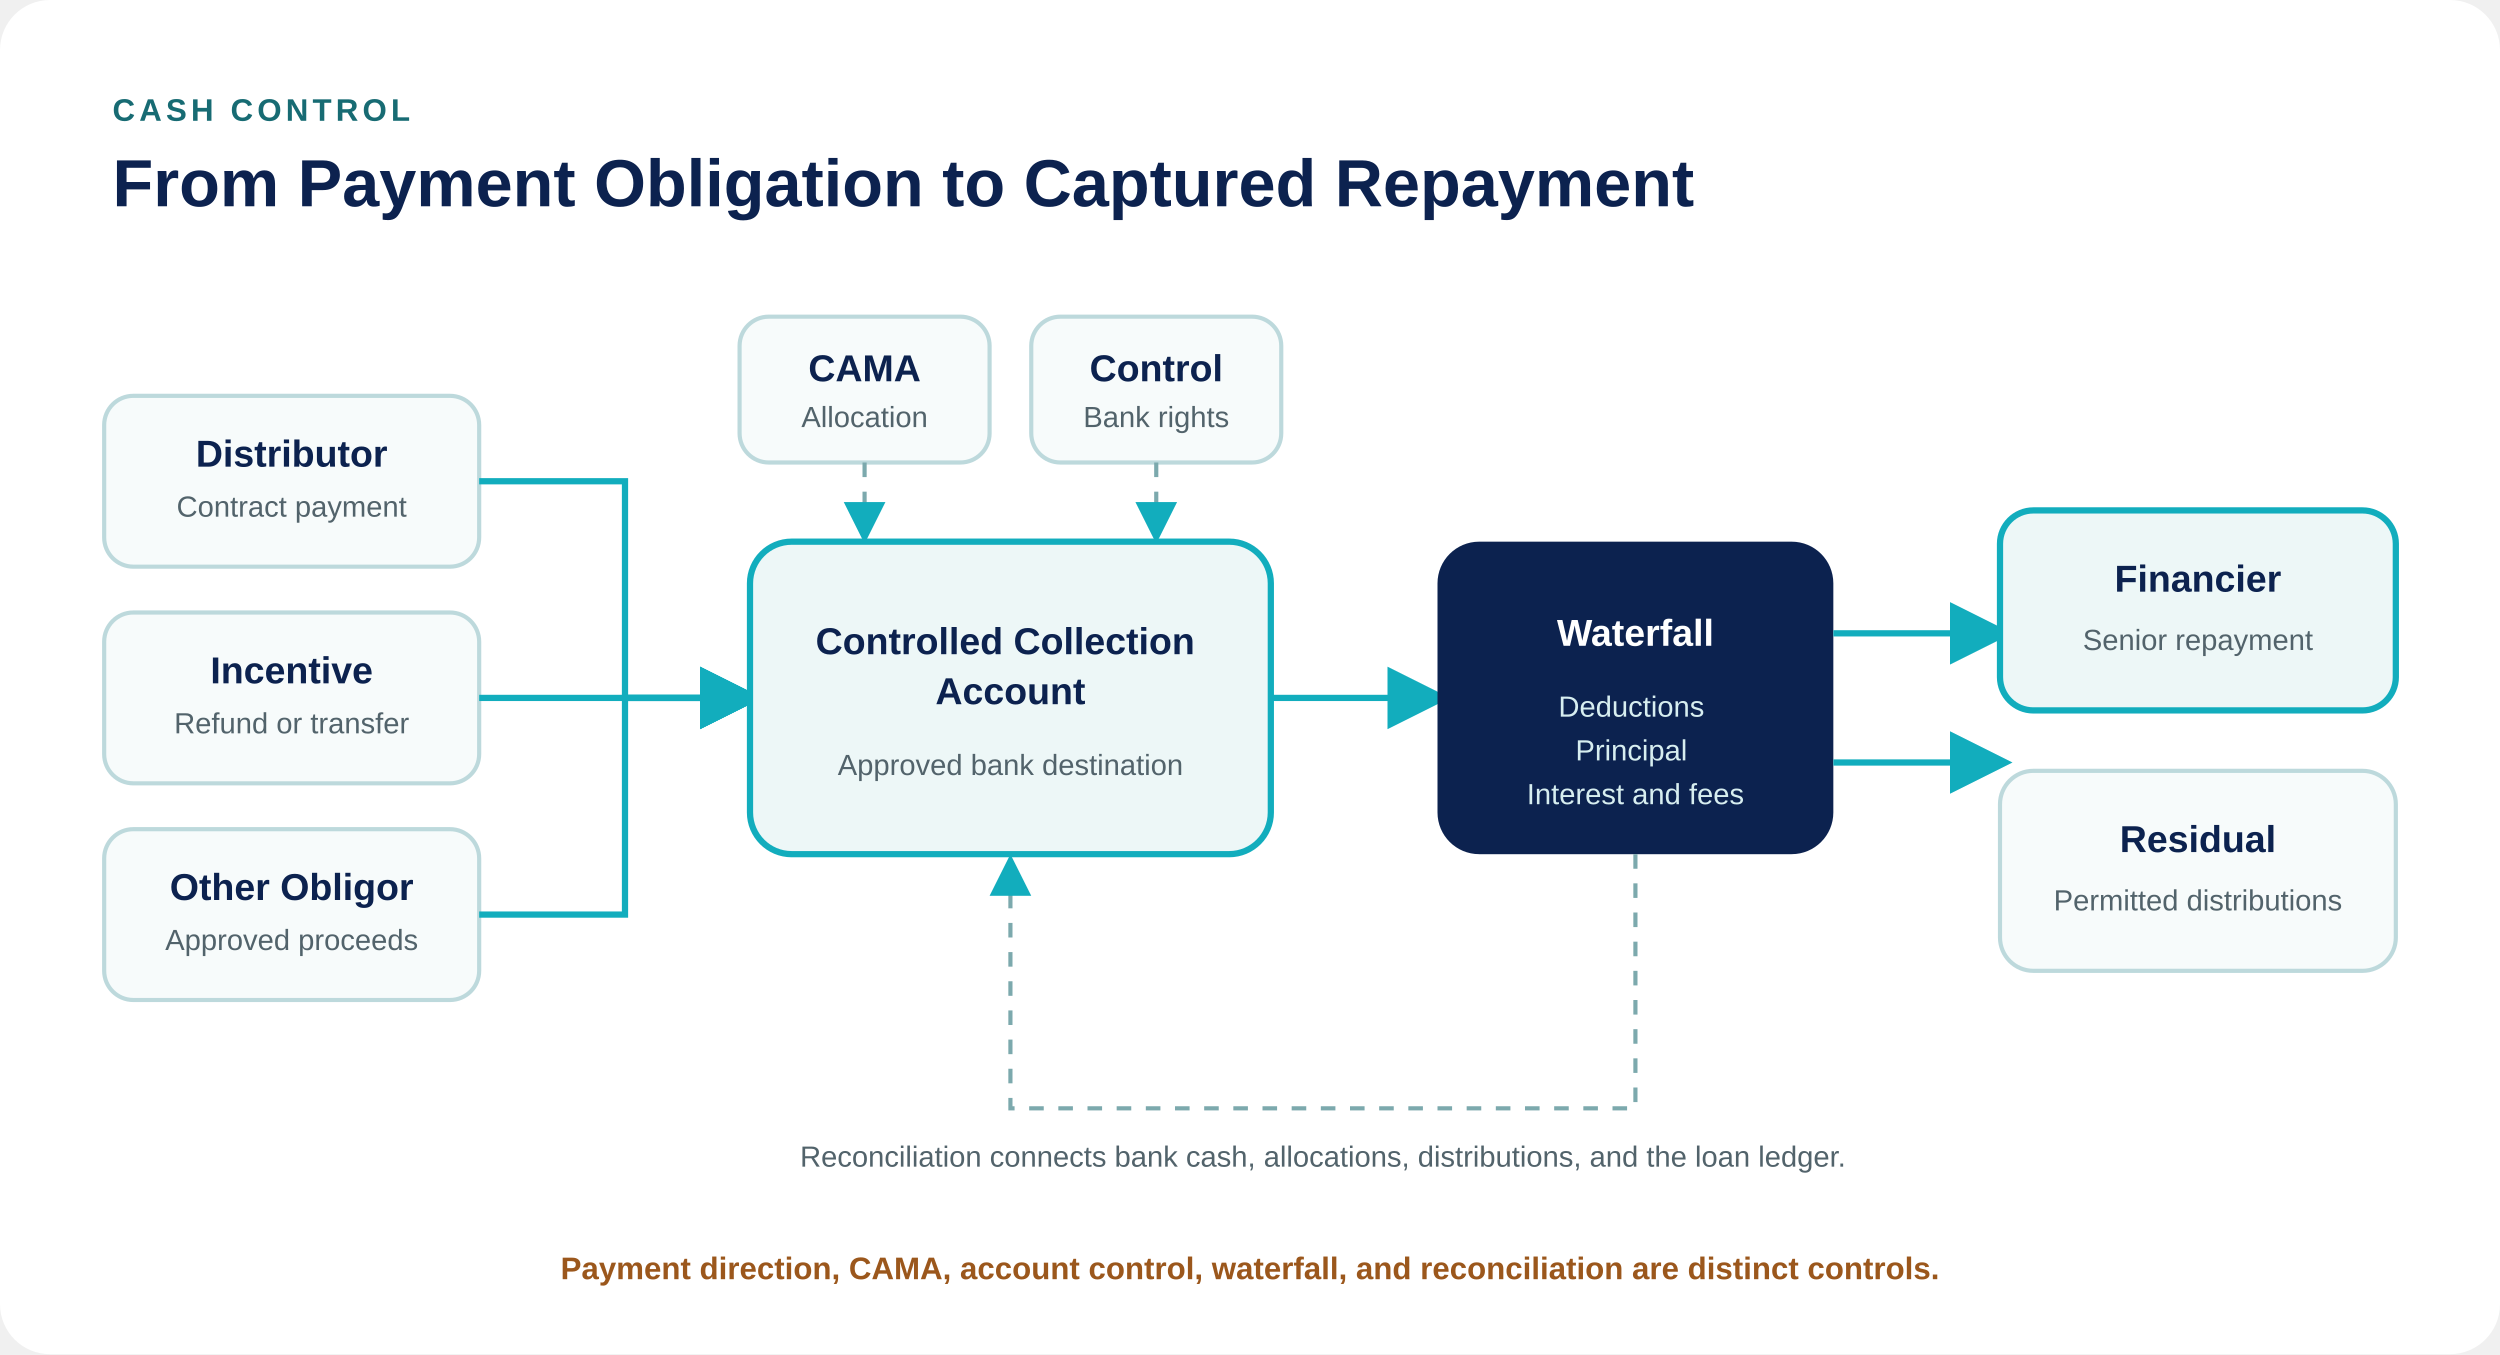
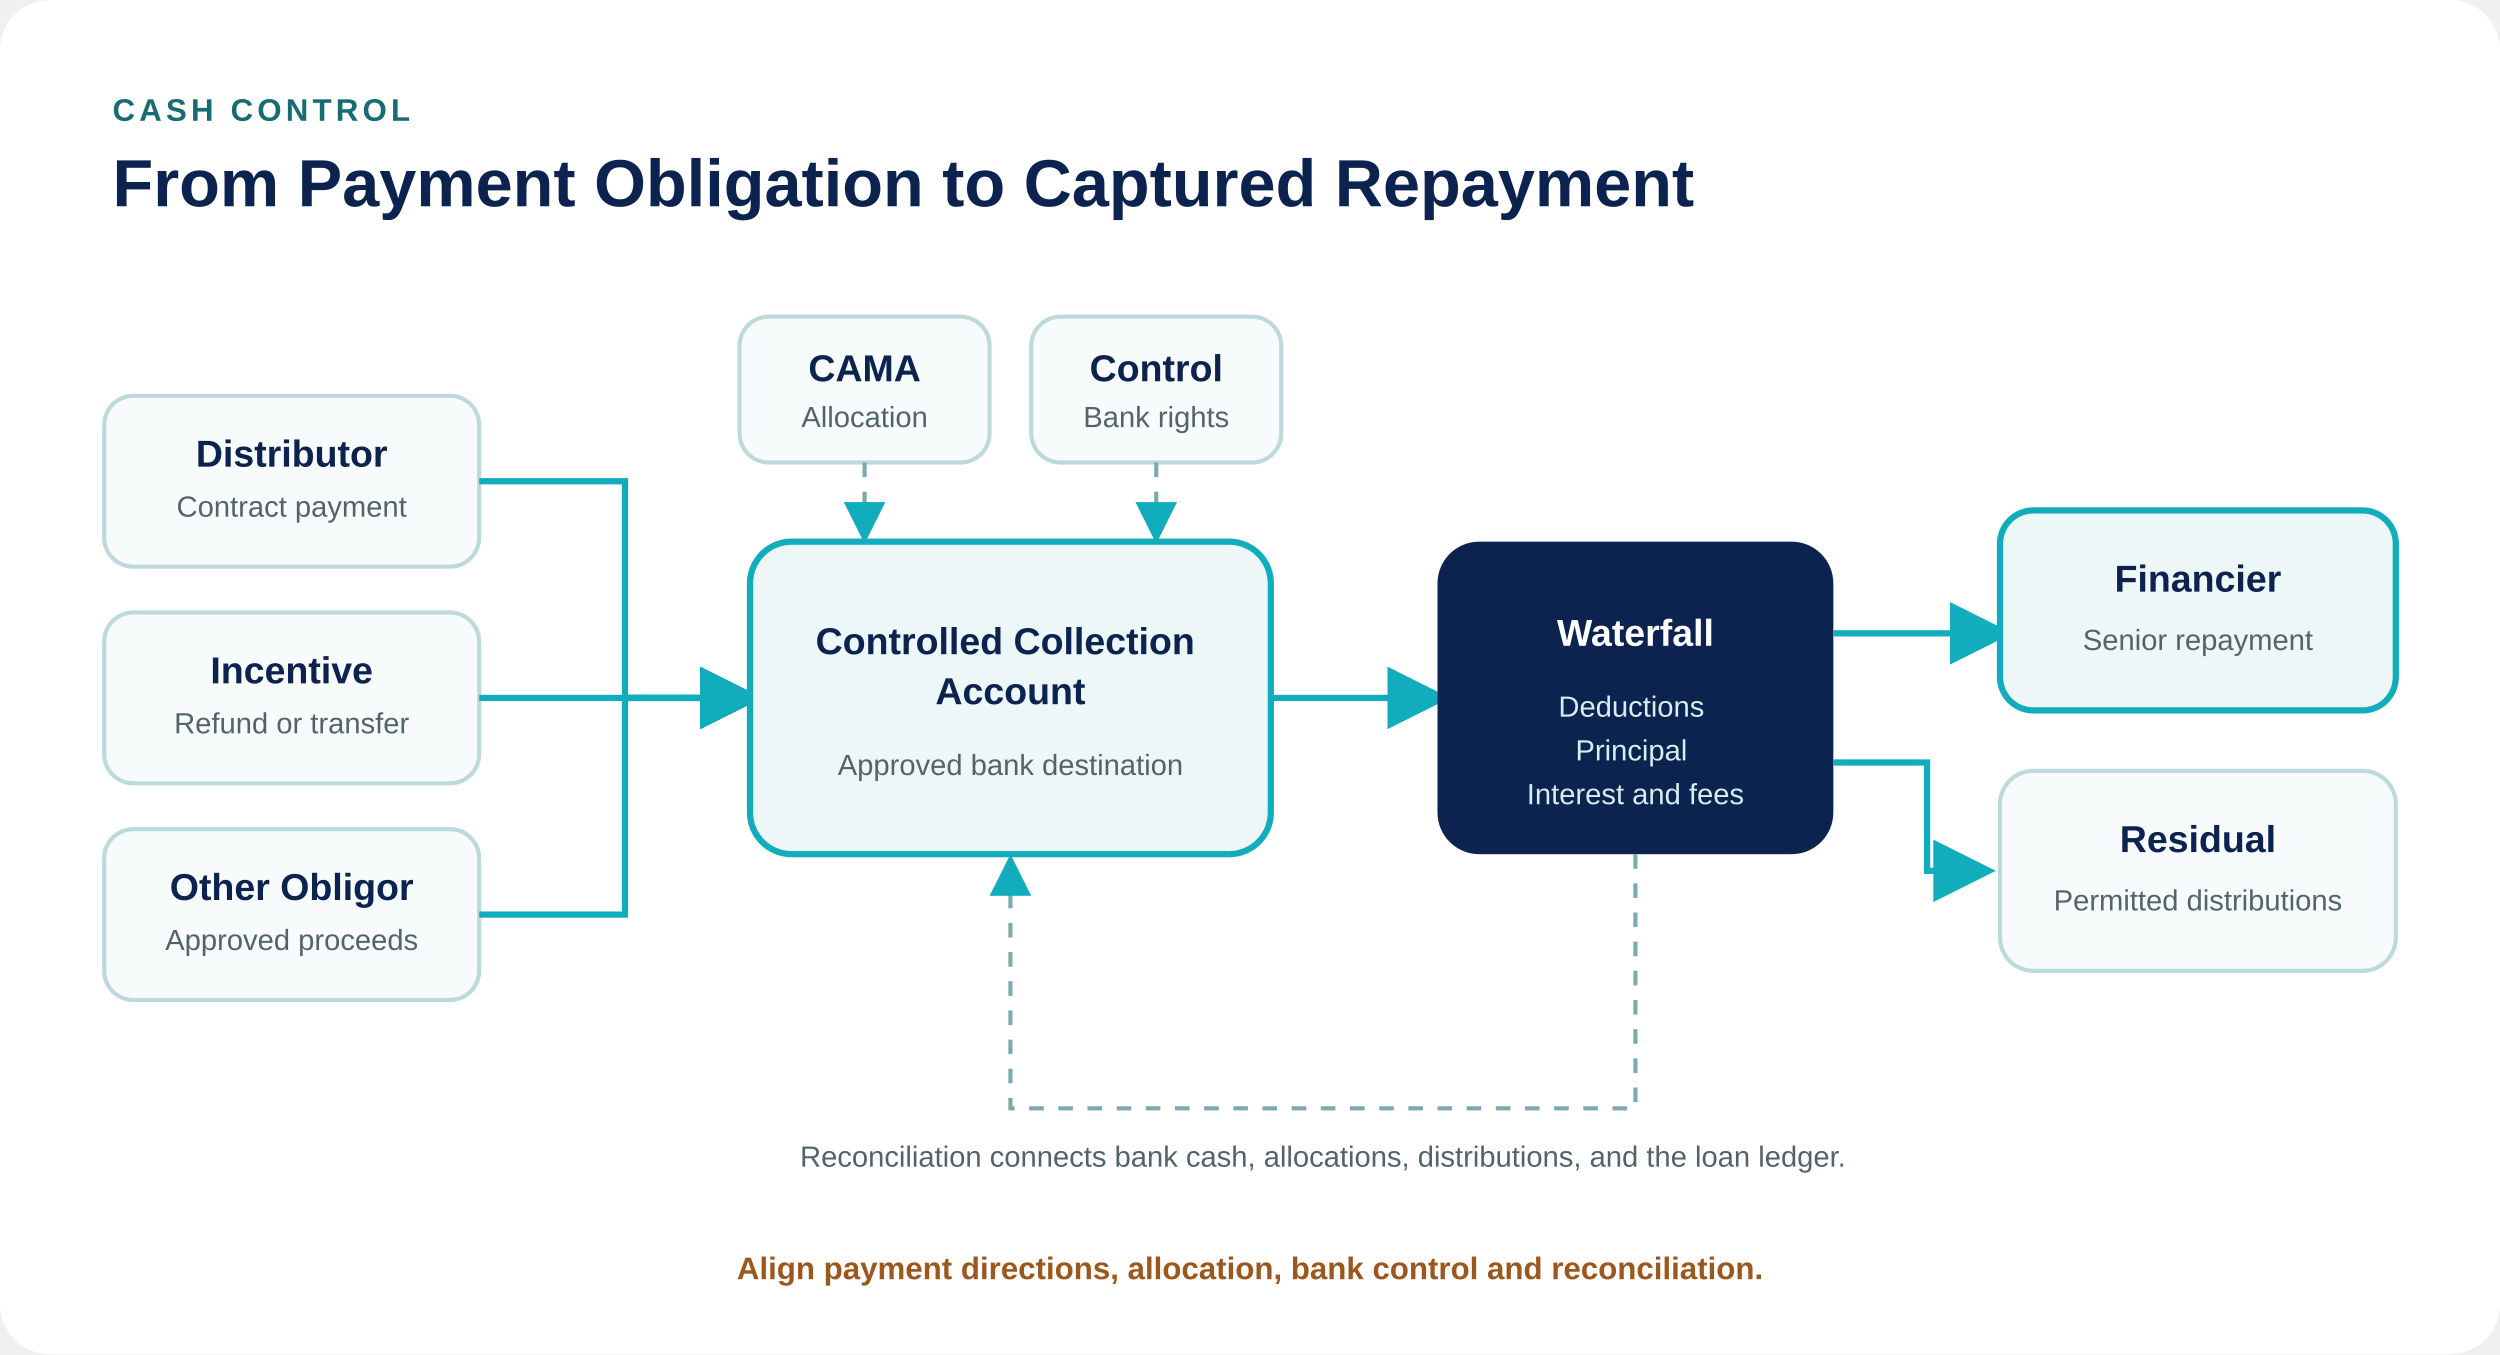
<svg xmlns="http://www.w3.org/2000/svg" width="1200" height="650" viewBox="0 0 1200 650" role="img" aria-labelledby="cash-title cash-desc">
  <defs>
    <marker id="cash-arrow" markerWidth="10" markerHeight="10" refX="8" refY="5" orient="auto">
      <path d="M0 0 10 5 0 10z" fill="#12adbd" />
    </marker>
    <style>.bg{fill:#fff}.eyebrow{font:700 15px Aptos,Segoe UI,Arial,sans-serif;letter-spacing:2px;fill:#176b73}.title{font:750 32px Aptos,Segoe UI,Arial,sans-serif;fill:#0c224f}.box{fill:#f7fbfb;stroke:#bdd9dc;stroke-width:2}.accent{fill:#edf7f7;stroke:#12adbd;stroke-width:3}.dark{fill:#0c224f}.label{font:750 18px Aptos,Segoe UI,Arial,sans-serif;fill:#0c224f;text-anchor:middle}.detail{font:400 14px Aptos,Segoe UI,Arial,sans-serif;fill:#52636b;text-anchor:middle}.white{font:750 18px Aptos,Segoe UI,Arial,sans-serif;fill:#fff;text-anchor:middle}.whitesub{font:400 14px Aptos,Segoe UI,Arial,sans-serif;fill:#d7eef0;text-anchor:middle}.arrow{fill:none;stroke:#12adbd;stroke-width:3;marker-end:url(#cash-arrow)}.dash{fill:none;stroke:#7ca9ad;stroke-width:2;stroke-dasharray:7 7;marker-end:url(#cash-arrow)}.note{font:700 15px Aptos,Segoe UI,Arial,sans-serif;fill:#9b571c;text-anchor:middle}</style>
  </defs>
  <rect class="bg" width="1200" height="650" rx="24" />
  <text class="eyebrow" x="54" y="58">CASH CONTROL</text>
  <text class="title" x="54" y="99">From Payment Obligation to Captured Repayment</text>
  <g transform="translate(50 190)">
    <rect class="box" width="180" height="82" rx="14" />
    <text class="label" x="90" y="34">Distributor</text>
    <text class="detail" x="90" y="58">Contract payment</text>
    <rect class="box" y="104" width="180" height="82" rx="14" />
    <text class="label" x="90" y="138">Incentive</text>
    <text class="detail" x="90" y="162">Refund or transfer</text>
    <rect class="box" y="208" width="180" height="82" rx="14" />
    <text class="label" x="90" y="242">Other Obligor</text>
    <text class="detail" x="90" y="266">Approved proceeds</text>
  </g>
  <path class="arrow" d="M230 231H300V335H360" />
  <path class="arrow" d="M230 335H360" />
  <path class="arrow" d="M230 439H300V335H360" />
  <g transform="translate(360 260)">
    <rect class="accent" width="250" height="150" rx="20" />
    <text class="label" x="125" y="54">
      <tspan x="125">Controlled Collection</tspan>
      <tspan x="125" dy="24">Account</tspan>
    </text>
    <text class="detail" x="125" y="112">Approved bank destination</text>
  </g>
  <g transform="translate(355 152)">
    <rect class="box" width="120" height="70" rx="14" />
    <text class="label" x="60" y="31">CAMA</text>
    <text class="detail" x="60" y="53">Allocation</text>
  </g>
  <path class="dash" d="M415 222V257" />
  <g transform="translate(495 152)">
    <rect class="box" width="120" height="70" rx="14" />
    <text class="label" x="60" y="31">Control</text>
    <text class="detail" x="60" y="53">Bank rights</text>
  </g>
  <path class="dash" d="M555 222V257" />
  <path class="arrow" d="M610 335H690" />
  <g transform="translate(690 260)">
    <rect class="dark" width="190" height="150" rx="20" />
    <text class="white" x="95" y="50">Waterfall</text>
    <text class="whitesub" x="95" y="84">
      <tspan x="95">Deductions</tspan>
      <tspan x="95" dy="21">Principal</tspan>
      <tspan x="95" dy="21">Interest and fees</tspan>
    </text>
  </g>
  <path class="arrow" d="M880 304H960" />
-   <path class="arrow" d="M880 366H960" />
+   <path class="arrow" d="M880 366H925V418H952" />
  <g transform="translate(960 245)">
    <rect class="accent" width="190" height="96" rx="16" />
    <text class="label" x="95" y="39">Financier</text>
    <text class="detail" x="95" y="67">Senior repayment</text>
    <rect class="box" y="125" width="190" height="96" rx="16" />
    <text class="label" x="95" y="164">Residual</text>
    <text class="detail" x="95" y="192">Permitted distributions</text>
  </g>
  <path class="dash" d="M785 410V532H485V414" />
  <text class="detail" x="635" y="560">Reconciliation connects bank cash, allocations, distributions, and the loan ledger.</text>
-   <text class="note" x="600" y="614">Payment direction, CAMA, account control, waterfall, and reconciliation are distinct controls.</text>
+   <text class="note" x="600" y="614">Align payment directions, allocation, bank control and reconciliation.</text>
</svg>
